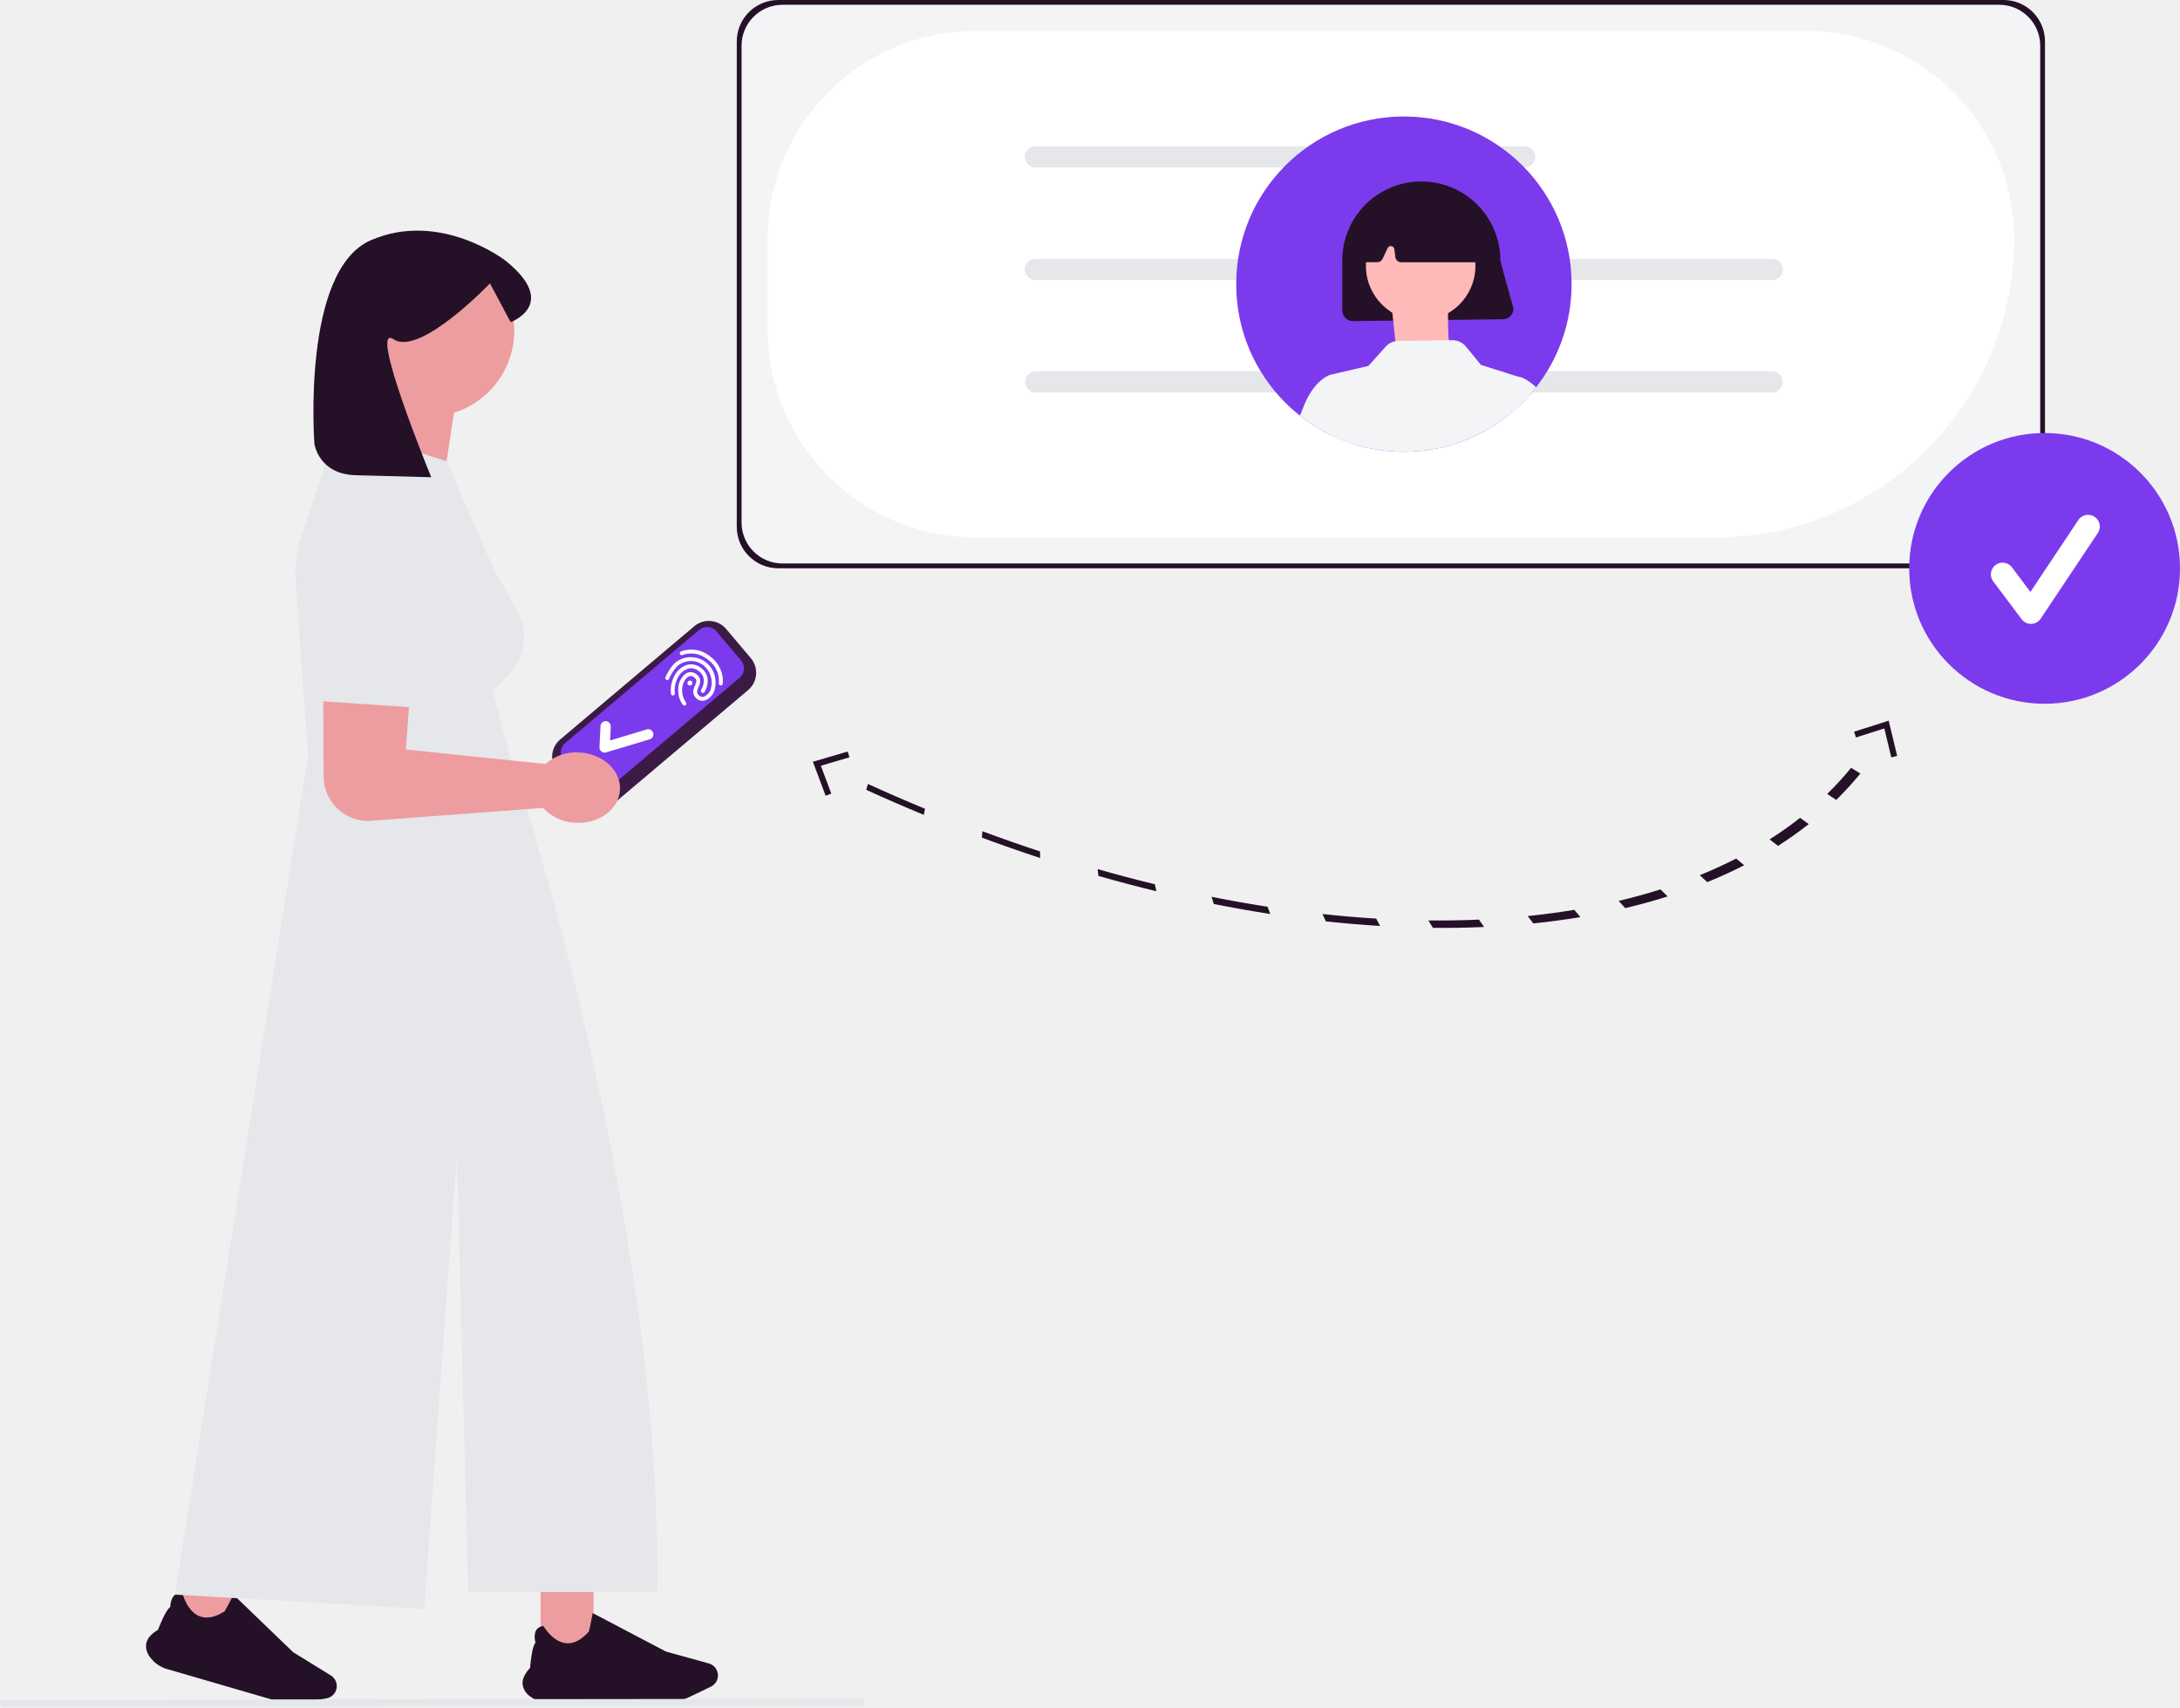
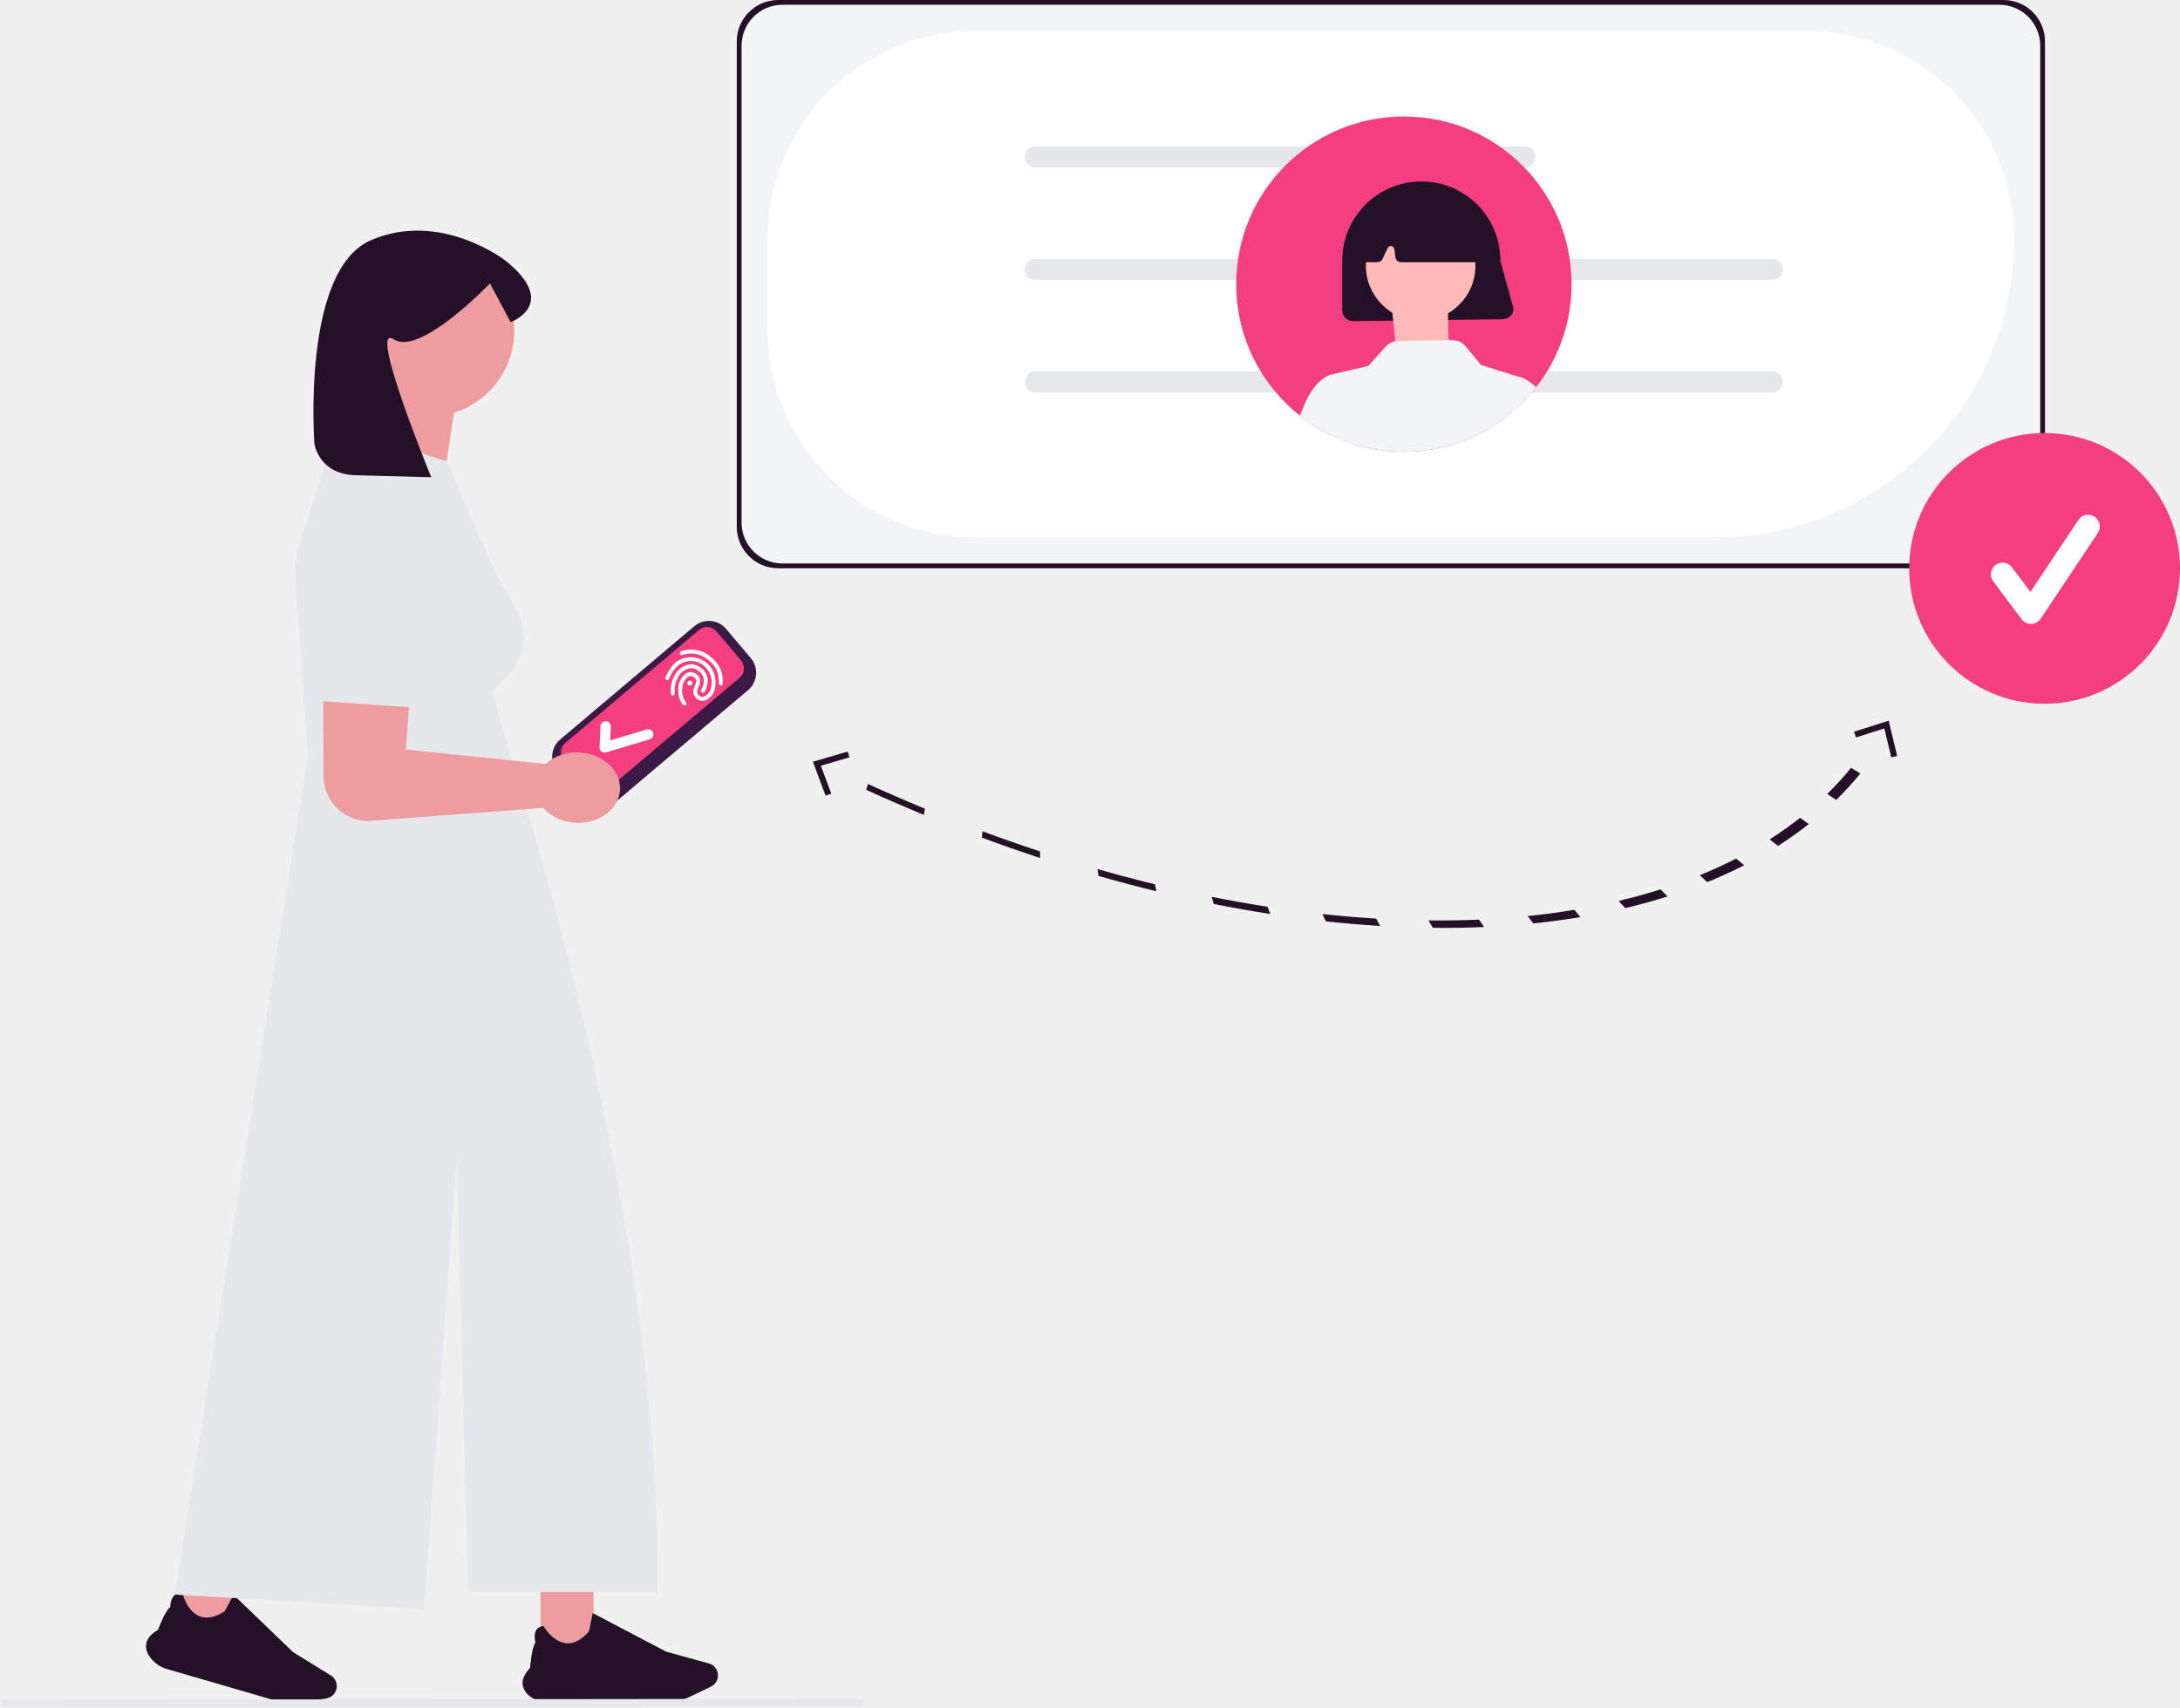
<svg xmlns="http://www.w3.org/2000/svg" width="800" height="626.599" viewBox="0 0 800 626.599">
  <defs>
    <clipPath id="a">
      <circle cx="61.54" cy="61.54" r="61.54" transform="translate(0)" fill="none" stroke="#707070" stroke-width="1" />
    </clipPath>
  </defs>
  <g transform="translate(-662.08 -202)">
    <g transform="translate(864.697 429.896)">
      <g transform="translate(0)">
        <path d="M570.063,342.355l49.2-41.552a8.32,8.32,0,0,0,.987-11.712L611.2,278.367a8.32,8.32,0,0,0-11.712-.987l-49.2,41.552a8.32,8.32,0,0,0-.987,11.712l9.056,10.724A8.32,8.32,0,0,0,570.063,342.355Z" transform="translate(-547.337 -275.422)" fill="#3b1b45" />
-         <path d="M616.648,289.3a4.484,4.484,0,0,1-.532,6.311l-49.2,41.552a4.484,4.484,0,0,1-6.311-.532l-9.056-10.724a4.484,4.484,0,0,1,.532-6.311l49.2-41.552a4.484,4.484,0,0,1,6.311.532Z" transform="translate(-547.301 -274.766)" fill="#7c3aed" />
+         <path d="M616.648,289.3a4.484,4.484,0,0,1-.532,6.311l-49.2,41.552a4.484,4.484,0,0,1-6.311-.532l-9.056-10.724a4.484,4.484,0,0,1,.532-6.311l49.2-41.552a4.484,4.484,0,0,1,6.311.532Z" transform="translate(-547.301 -274.766)" fill="#f43f7f" />
        <path d="M11.161,18.635a1.891,1.891,0,0,1-1.5.791L1.935,19.6a1.892,1.892,0,1,1-.087-3.782L6.906,15.7,1.925,2.563A1.892,1.892,0,0,1,5.463,1.222l5.928,15.642a1.893,1.893,0,0,1-.2,1.727Z" transform="matrix(-0.07, 0.998, -0.998, -0.07, 37.439, 38.072)" fill="#fff" />
      </g>
      <g transform="matrix(0.574, 0.819, -0.819, 0.574, 54.1, 6.403)">
        <g transform="translate(0 0)">
          <path d="M.928,9.166a.715.715,0,0,1-.911-.84A10.767,10.767,0,0,1,7.773.588,11.4,11.4,0,0,1,14.881.549,11.541,11.541,0,0,1,18.5,2.574a.709.709,0,0,1,.116,1l0,.005A.725.725,0,0,1,17.6,3.69a9.642,9.642,0,0,0-9.41-1.747C3.144,3.5,1.773,7.149,1.417,8.641A.7.7,0,0,1,.928,9.166Z" fill="#fff" />
          <path d="M14.465,16.24a.709.709,0,0,1-.177.033c-4.5.242-7.362-3.5-7.479-3.651l-.022-.036c-.072-.111-1.8-2.747-1.041-4.84A3.3,3.3,0,0,1,8.055,5.752a2.977,2.977,0,0,1,2.769.308,5.566,5.566,0,0,1,1.423,1.754c.812,1.334,1.31,2.013,2.855,1.621A1.642,1.642,0,0,0,16.241,8.32a4.265,4.265,0,0,0-.869-3.815A8.151,8.151,0,0,0,6.817,1.763,7.476,7.476,0,0,0,2.7,4.817,7.848,7.848,0,0,0,1.442,8.931C1.426,11.541,3.565,14.974,3.585,15a.707.707,0,0,1-.225.975l-.007,0a.724.724,0,0,1-.992-.222C2.265,15.6-.018,11.944,0,8.928A9.063,9.063,0,0,1,12.559.7,9.949,9.949,0,0,1,16.5,3.617a5.637,5.637,0,0,1,1.089,5.15,3.055,3.055,0,0,1-2.145,2.04c-2.643.672-3.678-1.02-4.433-2.255-.775-1.266-1.2-1.859-2.544-1.445a1.922,1.922,0,0,0-1.38,1.115A3.476,3.476,0,0,0,7.327,10.5l.008.02a5.81,5.81,0,0,0,1.474,2.144,7.577,7.577,0,0,0,5.414,2.19.708.708,0,0,1,.751.663v.007A.724.724,0,0,1,14.465,16.24Z" transform="translate(2.16 2.723)" fill="#fff" />
          <path d="M6.206,14.865a.726.726,0,0,1-.568-.059A11.456,11.456,0,0,1,.74,9.487l0-.015A7.617,7.617,0,0,1,.541,3.437,5.911,5.911,0,0,1,4.4.3a5.728,5.728,0,0,1,5.949,1.445,8.816,8.816,0,0,1,1.841,2.607.72.72,0,1,1-1.326.564A7.382,7.382,0,0,0,9.314,2.739a4.3,4.3,0,0,0-4.5-1.082A4.523,4.523,0,0,0,1.843,4.022a6.265,6.265,0,0,0,.194,4.861,10.056,10.056,0,0,0,4.314,4.688.705.705,0,0,1,.268.961l-.005.01A.724.724,0,0,1,6.206,14.865Z" transform="translate(4.963 5.442)" fill="#fff" />
          <ellipse cx="0.918" cy="0.918" rx="0.918" ry="0.918" transform="translate(10.485 11.385)" fill="#fff" />
        </g>
      </g>
    </g>
    <g transform="translate(715.672 286.646)">
      <rect width="19.438" height="25.62" transform="translate(144.776 497.104)" fill="#ed9da0" />
      <path d="M655.015,503.807h41.318a23.83,23.83,0,0,0,10.263-2.339l7.616-3.66a4.576,4.576,0,0,0-.762-8.532l-15.717-4.348L670.852,470.8l-.02.1c-.5,2.546-1.281,6.393-1.381,6.627-2.757,3.161-5.589,4.613-8.418,4.327-4.934-.5-8.214-6.2-8.246-6.255l-.025-.044-.05.005a3.271,3.271,0,0,0-2.54,1.386c-1.126,1.7-.439,4.31-.326,4.706-1.348,1.317-1.953,8.684-2,9.279-1.949,2.066-2.875,4.051-2.753,5.9a6.357,6.357,0,0,0,2.668,4.467,11.539,11.539,0,0,0,7.254,2.511Z" transform="translate(-506.921 36.599)" fill="#241127" />
      <rect width="19.438" height="25.62" transform="translate(28.08 515.45) rotate(-163.78)" fill="#ed9da0" />
      <path d="M773.692,492.313l39.674,11.542a23.831,23.831,0,0,0,10.508.622l8.337-1.388a4.575,4.575,0,0,0,1.647-8.4l-13.873-8.565-21.869-21.074-.047.088c-1.19,2.3-3.02,5.78-3.177,5.977-3.529,2.263-6.655,2.869-9.291,1.8-4.6-1.858-6.155-8.245-6.171-8.309l-.012-.049-.049-.009a3.272,3.272,0,0,0-2.826.62c-1.556,1.317-1.625,4.017-1.627,4.427-1.663.889-4.3,7.793-4.512,8.35-2.449,1.439-3.892,3.087-4.291,4.9a6.356,6.356,0,0,0,1.317,5.033,11.538,11.538,0,0,0,6.263,4.437Z" transform="translate(-766.025 35.61)" fill="#241127" />
      <path d="M709.709,68.1a31.6,31.6,0,1,1,41.07,30.155l-6.109,40.373L713.528,112.68a78.456,78.456,0,0,0,10.34-18.232,31.568,31.568,0,0,1-14.152-26.342Z" transform="translate(-637.78 -31.417)" fill="#ed9da0" />
      <path d="M713.173,215.027l-4.562-63.863a42.236,42.236,0,0,1,2.06-16.368l13.522-40.553,39.818,12.789,16.8,38.437,9.15,16.776a19.612,19.612,0,0,1-3.349,23.257l-5.8,5.8,8.086,29.658-.851-.03,1.141.148s54.062,162.638,52.122,300.954H771.919L767.8,361.475,755.747,528.266,664.307,523,713.17,215.027Z" transform="translate(-653.715 -22.374)" fill="#e5e7eb" />
      <path d="M704.744,110.311s1.476,11.2,15.148,11.562l27.733.742s-23.444-57.054-13.8-50.627,35.346-20.519,35.346-20.519l7.585,14.225s18.117-6.562-1.962-22.63c0,0-23.962-18.527-49.4-7.4S704.744,110.311,704.744,110.311Z" transform="translate(-642.961 -32.105)" fill="#241127" />
      <path d="M785.217,221.457c.366-7.13-6.313-13.268-14.927-13.715a16.96,16.96,0,0,0-12.416,4.209l-.2-.01-51.063-5.288,3.83-50.679c1.417-9.8-1.335-19.683-10.989-21.9h0a19.037,19.037,0,0,0-23.306,18.64l.292,63.835a16.4,16.4,0,0,0,16.508,16.332l64.084-4.789a16.96,16.96,0,0,0,11.916,5.469c8.615.446,15.9-4.974,16.265-12.1Z" transform="translate(-611.283 -16.214)" fill="#ed9da0" />
      <path d="M782.376,134.3,779.3,192.12l-42.738-2.9,7.558-60.133" transform="translate(-678.302 -16.916)" fill="#e5e7eb" />
    </g>
    <path d="M945.647,708.561l-314.313.351a1.377,1.377,0,1,1,0-2.754l314.313-.351a1.377,1.377,0,1,1,0,2.755Z" transform="translate(32.123 119.686)" fill="#e5e7eb" />
    <g transform="translate(932.454 202)">
      <path d="M793.355,341.767H343.509A15.21,15.21,0,0,1,328.39,326.5V148.464A15.21,15.21,0,0,1,343.509,133.2H793.355a15.21,15.21,0,0,1,15.118,15.265V326.5a15.21,15.21,0,0,1-15.118,15.265Z" transform="translate(-328.39 -133.199)" fill="#241127" />
      <path d="M789.957,338.253H343.4a15.025,15.025,0,0,1-15.008-15.008V148.207A15.025,15.025,0,0,1,343.4,133.2H789.957a15.025,15.025,0,0,1,15.008,15.008V323.245a15.025,15.025,0,0,1-15.008,15.008Z" transform="translate(-326.634 -131.443)" fill="#f3f4f6" />
      <path d="M687.139,330.012H415.612a76.4,76.4,0,0,1-76.318-76.318V220.428a76.4,76.4,0,0,1,76.318-76.319H720.4a76.4,76.4,0,0,1,76.318,76.319A109.708,109.708,0,0,1,687.139,330.012Z" transform="translate(-327.964 -132.773)" fill="#fff" />
      <path d="M630.212,200.1H450.729a3.871,3.871,0,1,1,0-7.741H630.212a3.871,3.871,0,1,1,0,7.741Z" transform="translate(-341.079 -138.657)" fill="#e5e7eb" />
      <path d="M721.069,247.131H450.729a3.871,3.871,0,1,1,0-7.741h270.34a3.871,3.871,0,1,1,0,7.741Z" transform="translate(-341.079 -144.391)" fill="#e5e7eb" />
      <path d="M721.069,294.162H450.729a3.871,3.871,0,0,1,0-7.741h270.34a3.871,3.871,0,0,1,0,7.741Z" transform="translate(-341.079 -150.126)" fill="#e5e7eb" />
      <path d="M721.069,294.162H450.729a3.871,3.871,0,0,1,0-7.741h270.34a3.871,3.871,0,0,1,0,7.741Z" transform="translate(-341.079 -150.126)" fill="#e5e7eb" />
-       <circle cx="61.54" cy="61.54" r="61.54" transform="translate(183.28 42.747)" fill="#7c3aed" />
+       <circle cx="61.54" cy="61.54" r="61.54" transform="translate(183.28 42.747)" fill="#f43f7f" />
      <path d="M699.506,307.834" transform="translate(-371.885 -152.737)" fill="#241127" />
      <g transform="translate(183.28 42.747)" clip-path="url(#a)">
        <g transform="translate(-31.35 24.008)">
          <path d="M848.068,244.377l-55.049.688a3.9,3.9,0,0,1-3.9-3.9V222.979a29.015,29.015,0,1,1,58.029,0l4.815,17.5a3.9,3.9,0,0,1-3.9,3.9Z" transform="translate(-718.853 -193.964)" fill="#241127" />
          <circle cx="20.093" cy="20.093" r="20.093" transform="translate(78.95 10.725)" fill="#ffb9b9" />
          <path d="M870.218,399.7s-.354,14.517,1.062,14.871-19.474,6.019-19.474,6.019l-2.124-19.828Z" transform="translate(-761.102 -353.357)" fill="#ffb9b9" />
          <path d="M784.9,346.78c3.62.967,39.4,15.712,56.381.772l13.322-65.776-15.961-5.034-5.57-6.773a6.325,6.325,0,0,0-4.979-2.311l-19.8.265a6.355,6.355,0,0,0-4.634,2.106l-6.342,7.073-14.326,3.334Z" transform="translate(-717.458 -209.554)" fill="#f3f4f6" />
          <path d="M866.364,290.878,870.7,285.1s7.947,2.088,11.985,13.477,20.581,102.376,20.581,102.376l-17.816,8.272-24.126-80.413Z" transform="translate(-735.291 -213.525)" fill="#f3f4f6" />
          <path d="M770.04,289.375l-6-5.273s-6.285,1.586-10.323,12.974-55.576,87.738-55.576,87.738l17.816,8.272,59.121-65.779Z" transform="translate(-698.141 -213.298)" fill="#f3f4f6" />
          <path d="M840.725,224.427H812.64a2.168,2.168,0,0,1-2.149-1.9l-.364-2.909a1.3,1.3,0,0,0-2.466-.386l-1.842,3.942a2.173,2.173,0,0,1-1.962,1.249h-4.266a2.163,2.163,0,0,1-2.166-2.159,2.113,2.113,0,0,1,.01-.213l1.682-17.57a2.182,2.182,0,0,1,1.236-1.763,43.919,43.919,0,0,1,38.767.023,2.169,2.169,0,0,1,1.225,1.662l2.52,17.547a2.162,2.162,0,0,1-2.143,2.471Z" transform="translate(-720.744 -194.934)" fill="#241127" />
        </g>
      </g>
    </g>
-     <circle cx="49.686" cy="49.686" r="49.686" transform="translate(1362.707 360.93)" fill="#7c3aed" />
+     <circle cx="49.686" cy="49.686" r="49.686" transform="translate(1362.707 360.93)" fill="#f43f7f" />
    <path d="M585.2,263.565a4.294,4.294,0,0,1-3.436-1.719L571.225,247.8a4.3,4.3,0,0,1,6.873-5.154l6.892,9.189,17.7-26.553a4.3,4.3,0,0,1,7.148,4.766l-21.07,31.6a4.3,4.3,0,0,1-3.455,1.912Z" transform="translate(822.196 167.417)" fill="#fff" />
    <g transform="matrix(0.469, -0.883, 0.883, 0.469, 956.247, 489.374)">
      <path d="M2.205,0,0,.435c.463,7.673,1.074,15.411,1.8,23l2.185-.693C3.264,15.238,2.663,7.588,2.205,0ZM6.578,45.231l-2.156.945c1,7.5,2.157,15.029,3.426,22.388l2.118-1.2c-1.256-7.279-2.4-14.728-3.388-22.138Zm7.567,43.858-2.07,1.444c1.532,7.2,3.215,14.407,5,21.419l2.015-1.682c-1.769-6.936-3.437-14.062-4.948-21.183Zm10.638,41.734-1.95,1.913c2.031,6.778,4.212,13.53,6.484,20.067l1.88-2.136c-2.246-6.465-4.4-13.141-6.412-19.844Zm13.513,38.9-1.8,2.35c2.5,6.253,5.136,12.443,7.849,18.393l1.711-2.554c-2.681-5.886-5.287-12.011-7.76-18.191Zm16.148,35.442-1.612,2.746c2.914,5.621,5.968,11.148,9.079,16.427l1.518-2.916c-3.08-5.235-6.1-10.7-8.983-16.259ZM72.955,236.58l-1.411,3.1c3.288,4.907,6.707,9.682,10.16,14.193l1.3-3.254c-3.415-4.462-6.8-9.187-10.047-14.038Zm20.57,26.877-1.181,3.4c3.607,4.1,7.334,8.047,11.077,11.719l1.057-3.529c-3.7-3.631-7.387-7.534-10.954-11.59Zm22.294,21.873-.929,3.646c3.865,3.227,7.841,6.268,11.819,9.038l.8-3.745c-3.932-2.739-7.862-5.745-11.684-8.939Zm23.653,16.49-.662,3.833a138.041,138.041,0,0,0,12.371,6.21l.524-3.889c-4.094-1.808-8.21-3.879-12.23-6.154Zm24.658,10.837-.383,3.954a118.441,118.441,0,0,0,12.709,3.271l.242-3.991a116.928,116.928,0,0,1-12.567-3.235Z" transform="translate(8.901 21.684)" fill="#241127" />
      <path d="M18.136,9.531l-1.585,1.554L8.906,3.268,1.663,11.46,0,9.983,8.824,0Z" transform="translate(0 0)" fill="#241127" />
      <path d="M1.926,0,.372,1.585l7.82,7.646L0,16.473l1.477,1.663L11.46,9.312Z" transform="translate(195.905 332.339)" fill="#241127" />
    </g>
  </g>
</svg>
